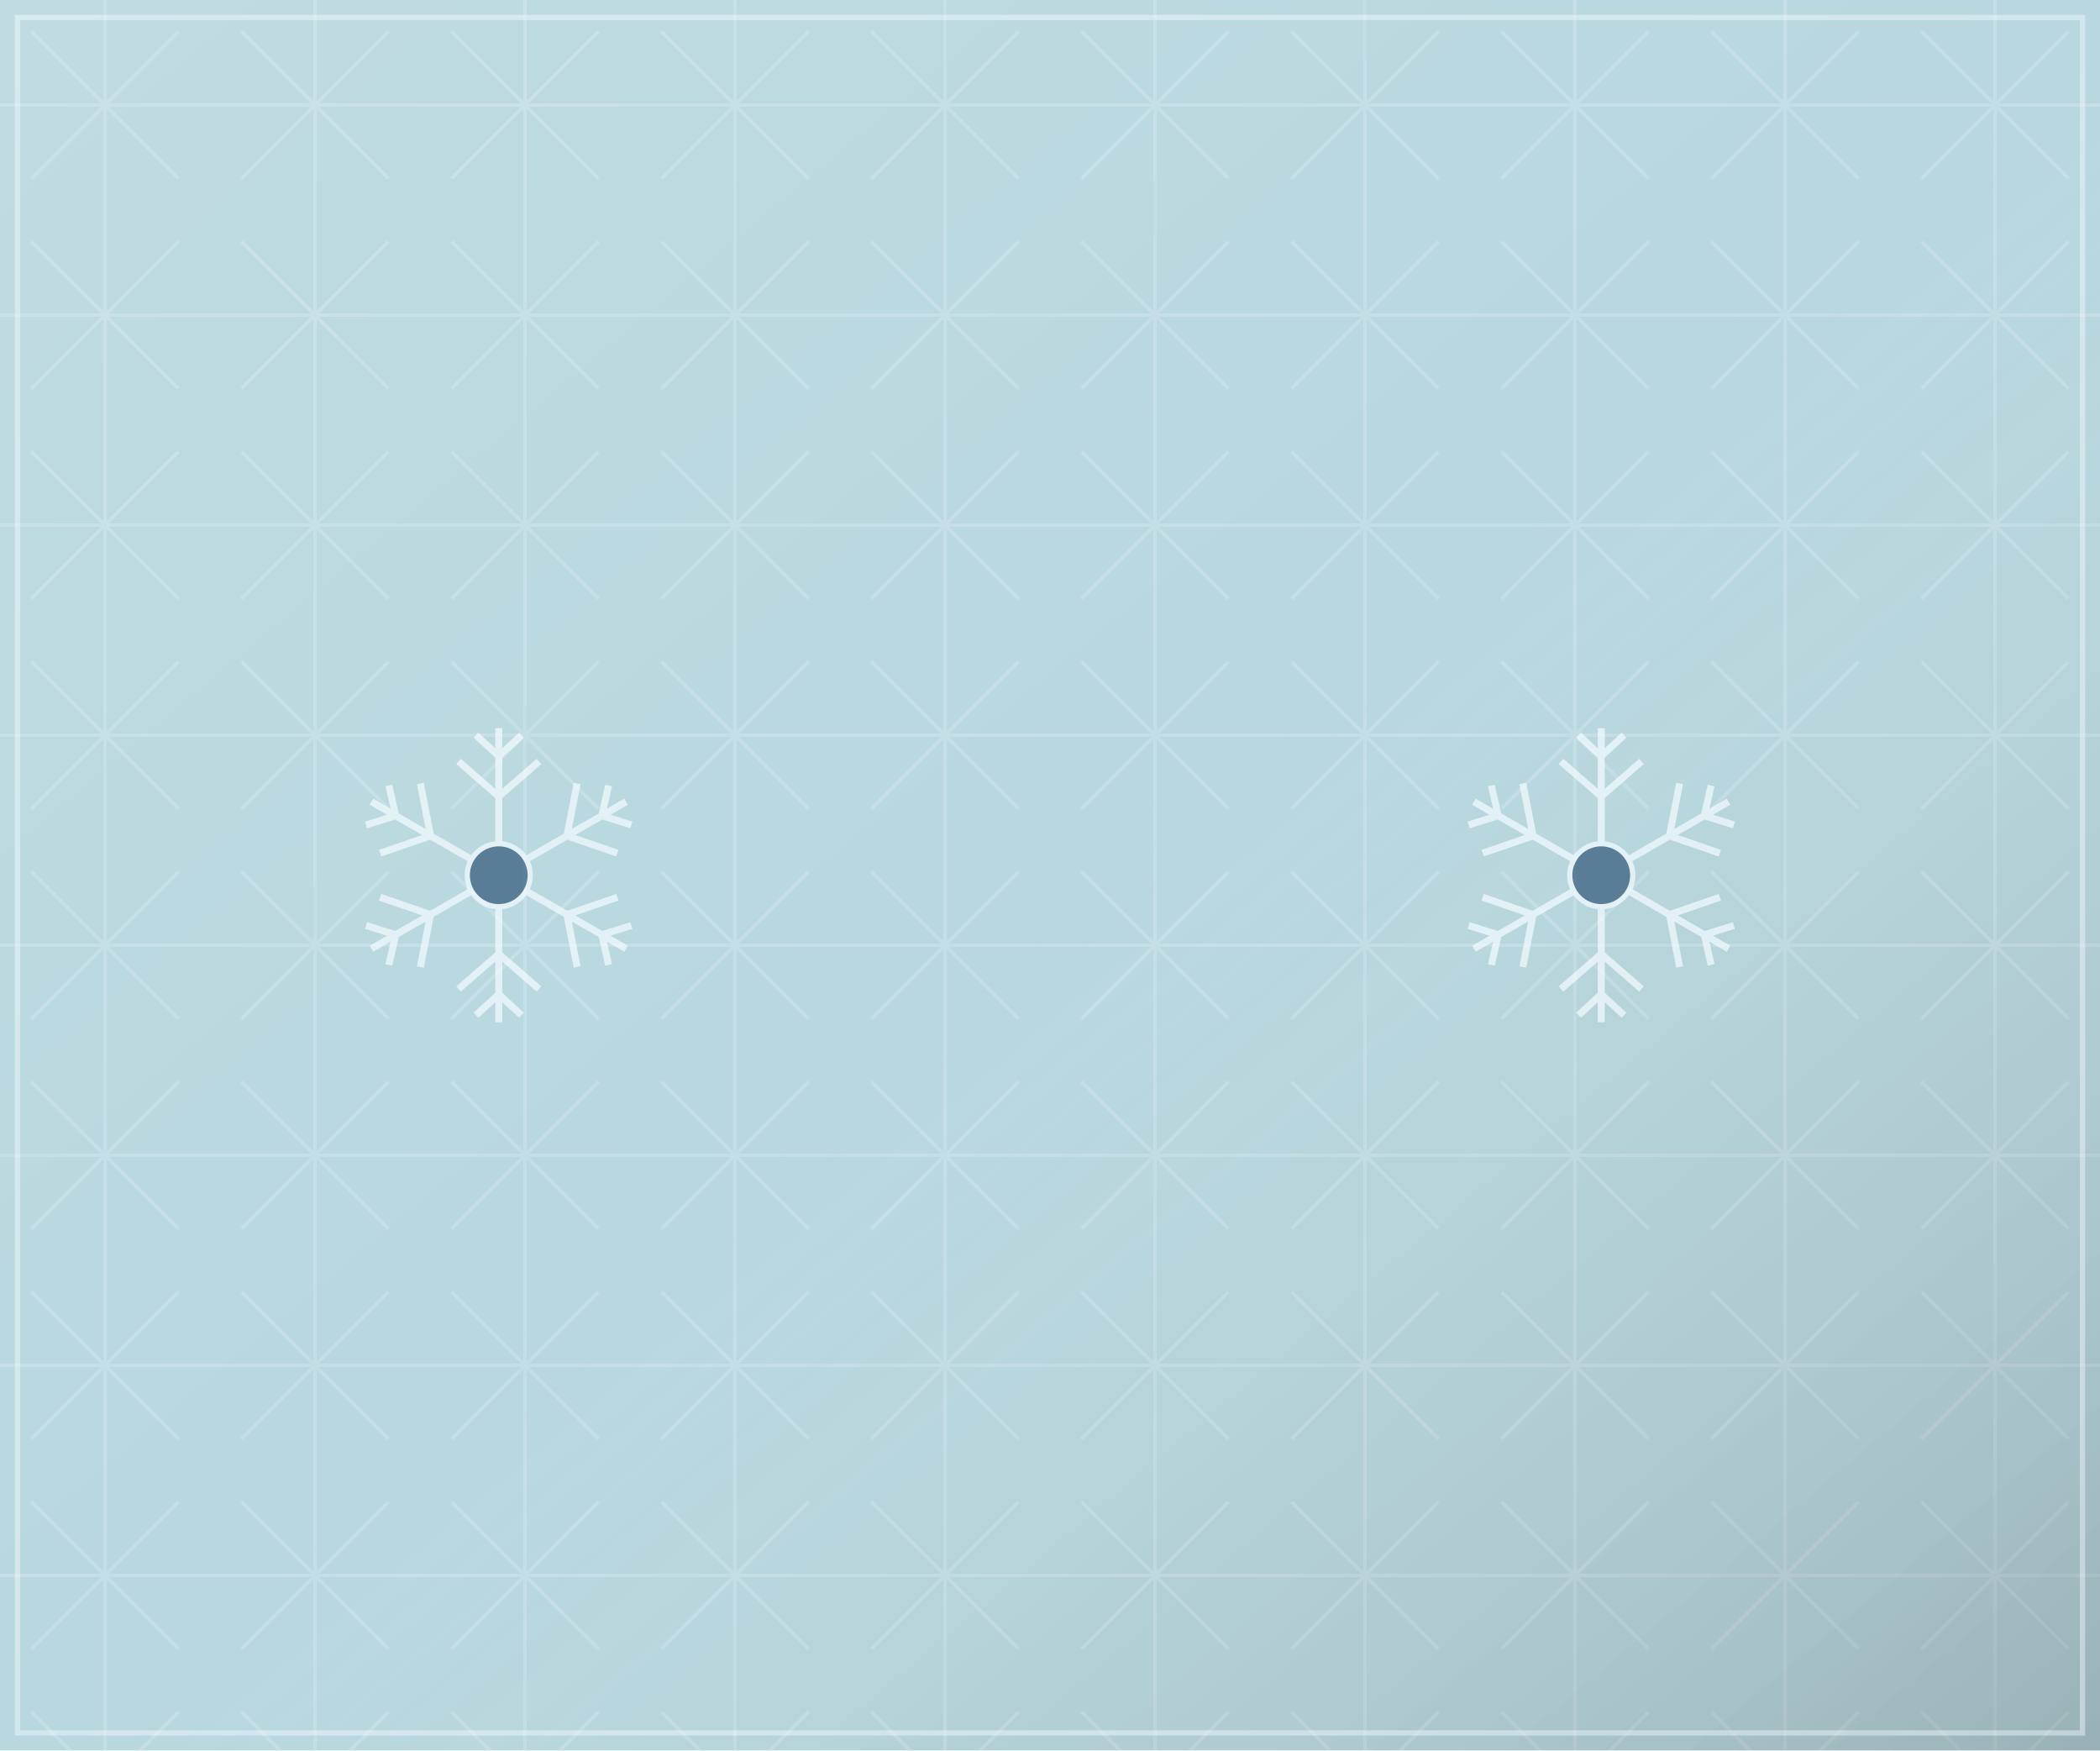
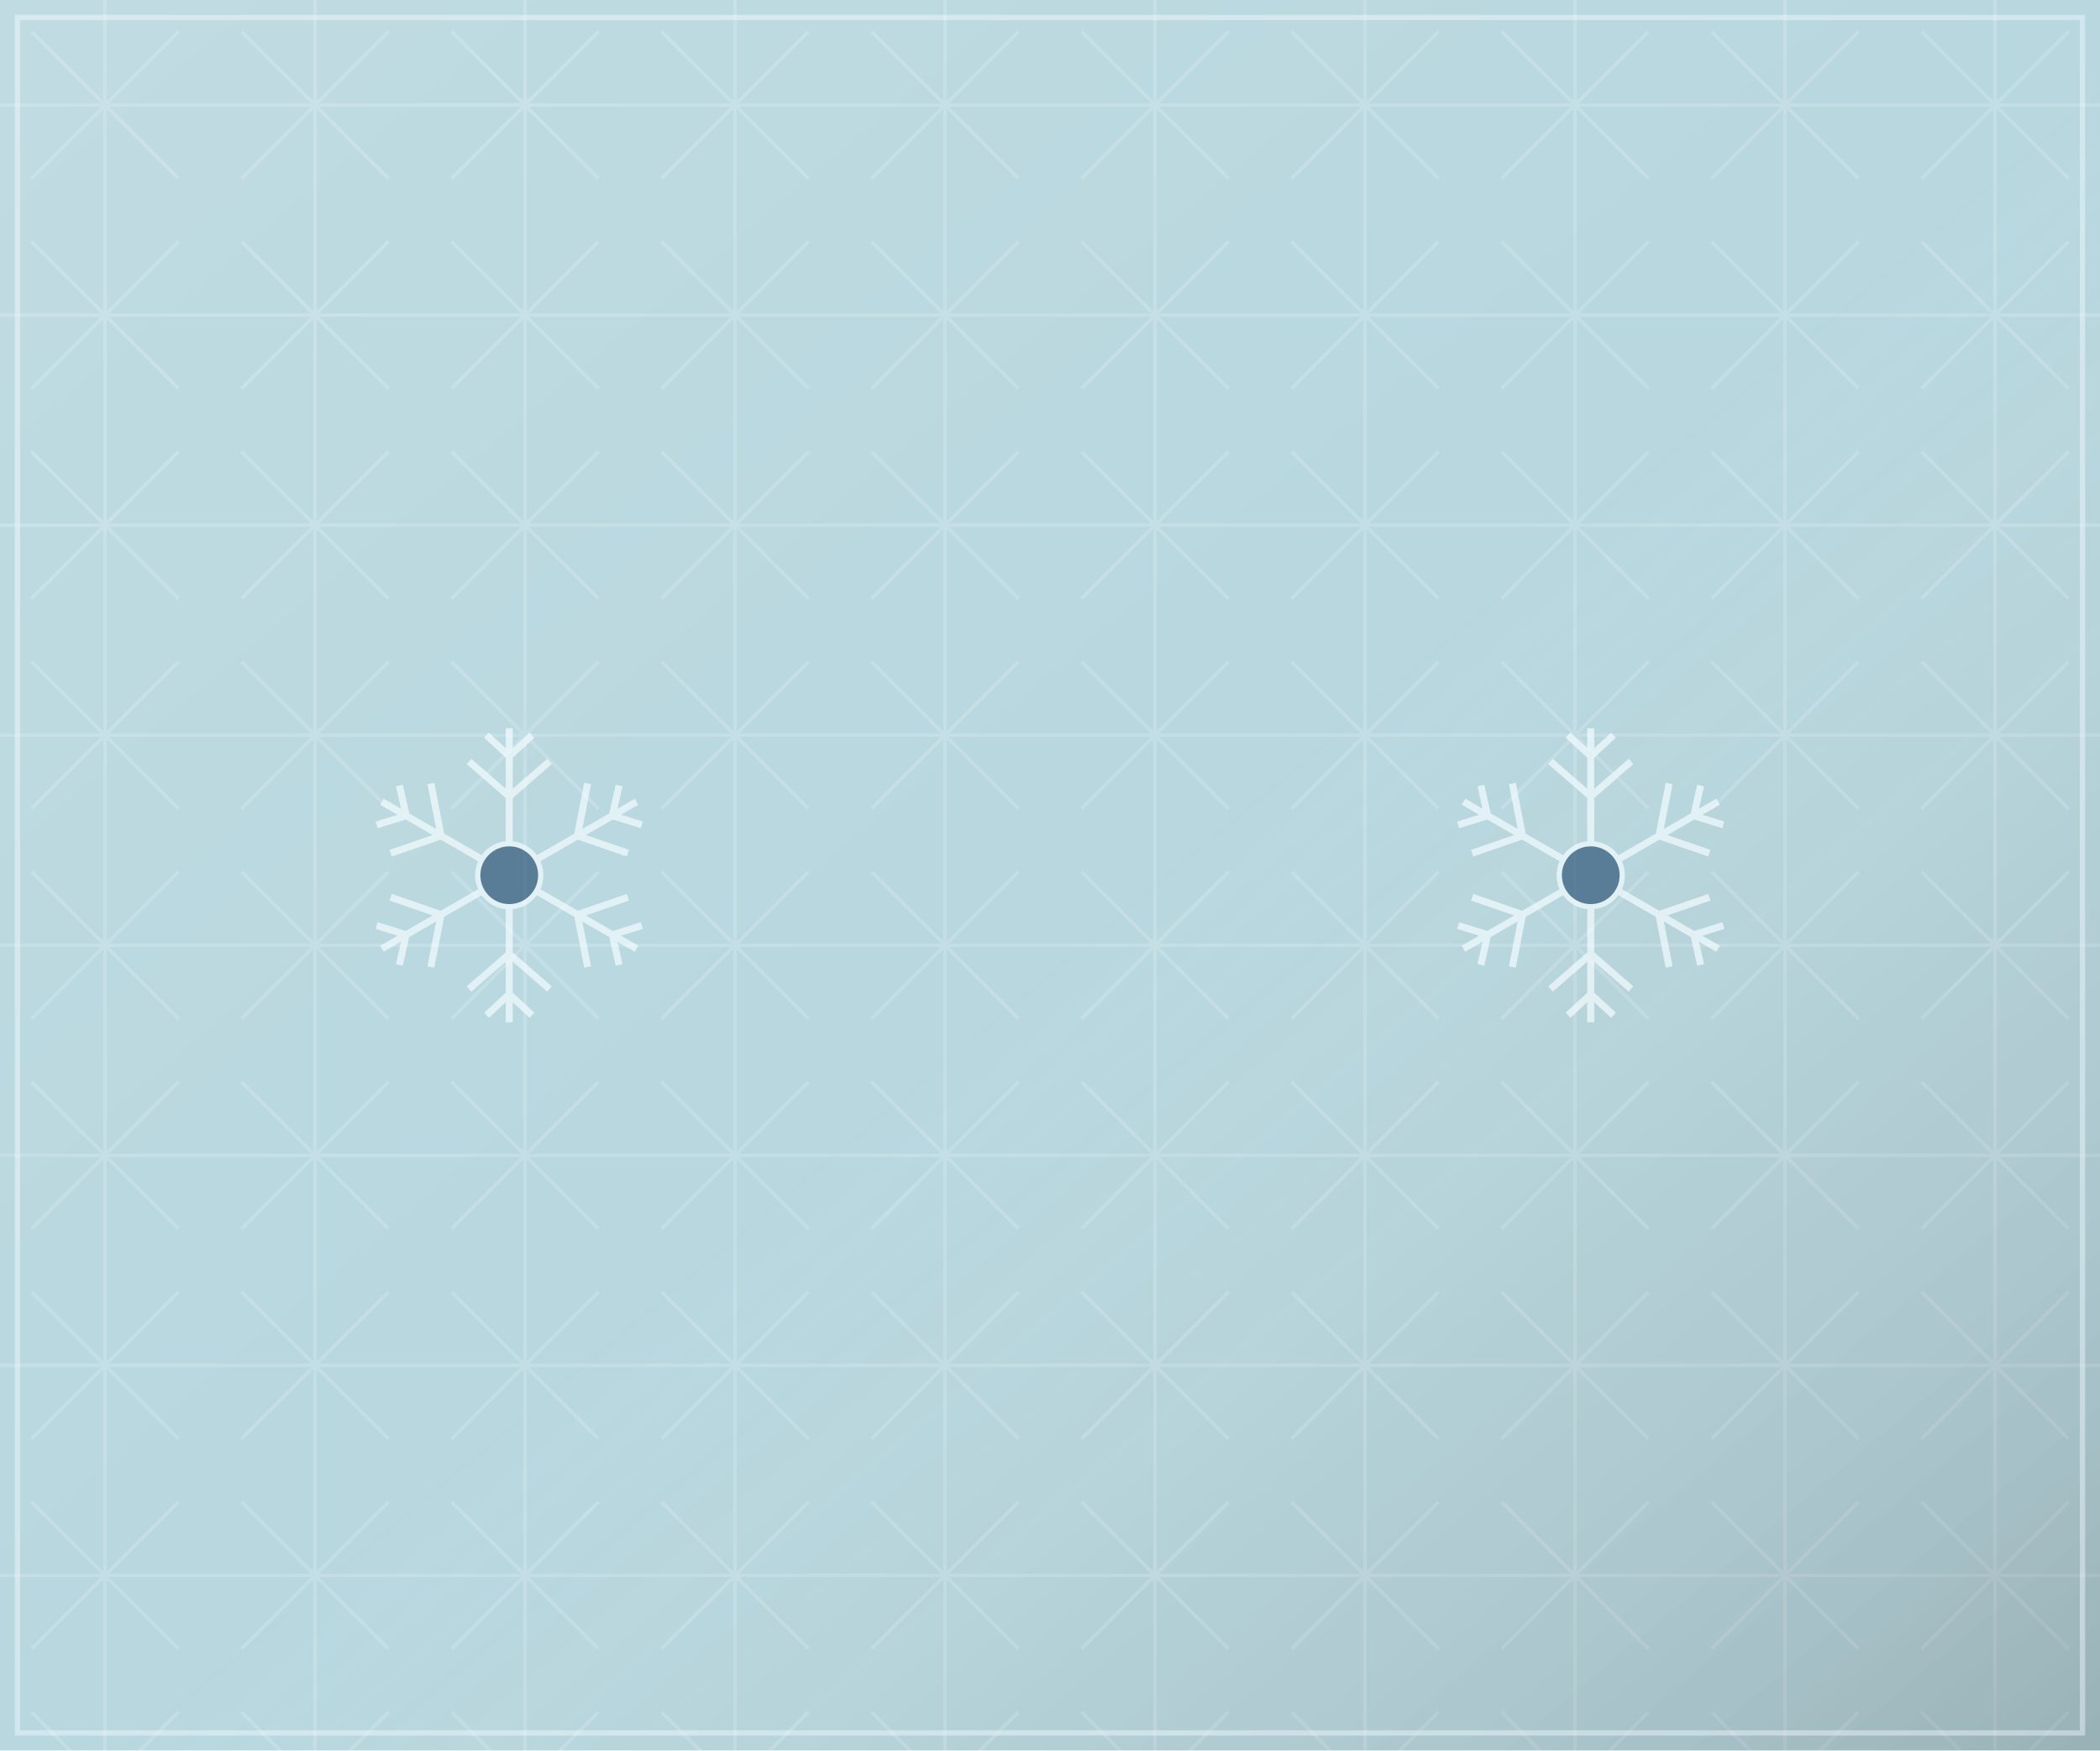
<svg xmlns="http://www.w3.org/2000/svg" viewBox="0 0 1200 1000" preserveAspectRatio="none">
  <defs>
    <pattern id="texture" width="120" height="120" patternUnits="userSpaceOnUse">
      <path d="M0 60H120M60 0V120M18 18L102 102M18 102L102 18" stroke="#f3fcff" opacity=".2" stroke-width="2" />
    </pattern>
    <linearGradient id="sheen" x2="1" y2="1">
      <stop stop-color="#fff" stop-opacity=".12" />
      <stop offset=".5" stop-color="#fff" stop-opacity="0" />
      <stop offset="1" stop-color="#000" stop-opacity=".18" />
    </linearGradient>
  </defs>
  <rect width="1200" height="1000" fill="#b8d7de" />
  <rect width="1200" height="1000" fill="url(#texture)" />
  <rect width="1200" height="1000" fill="url(#sheen)" />
  <path d="M10 10H1190V990H10Z" fill="none" stroke="#f3fcff" stroke-opacity=".45" stroke-width="3" />
-   <g transform="translate(285 500)" opacity=".7">
+   <g transform="translate(291 500)" opacity=".7">
    <g transform="rotate(0)">
      <path d="M0 0V-84M0-45L-23-65M0-45L23-65M0-68L-13-80M0-68L13-80" fill="none" stroke="#f3fcff" stroke-width="4" />
    </g>
    <g transform="rotate(60)">
      <path d="M0 0V-84M0-45L-23-65M0-45L23-65M0-68L-13-80M0-68L13-80" fill="none" stroke="#f3fcff" stroke-width="4" />
    </g>
    <g transform="rotate(120)">
      <path d="M0 0V-84M0-45L-23-65M0-45L23-65M0-68L-13-80M0-68L13-80" fill="none" stroke="#f3fcff" stroke-width="4" />
    </g>
    <g transform="rotate(180)">
      <path d="M0 0V-84M0-45L-23-65M0-45L23-65M0-68L-13-80M0-68L13-80" fill="none" stroke="#f3fcff" stroke-width="4" />
    </g>
    <g transform="rotate(240)">
      <path d="M0 0V-84M0-45L-23-65M0-45L23-65M0-68L-13-80M0-68L13-80" fill="none" stroke="#f3fcff" stroke-width="4" />
    </g>
    <g transform="rotate(300)">
      <path d="M0 0V-84M0-45L-23-65M0-45L23-65M0-68L-13-80M0-68L13-80" fill="none" stroke="#f3fcff" stroke-width="4" />
    </g>
    <circle r="18" fill="#315779" stroke="#f3fcff" stroke-width="3" />
  </g>
-   <g transform="translate(915 500)" opacity=".7">
+   <g transform="translate(909 500)" opacity=".7">
    <g transform="rotate(0)">
      <path d="M0 0V-84M0-45L-23-65M0-45L23-65M0-68L-13-80M0-68L13-80" fill="none" stroke="#f3fcff" stroke-width="4" />
    </g>
    <g transform="rotate(60)">
      <path d="M0 0V-84M0-45L-23-65M0-45L23-65M0-68L-13-80M0-68L13-80" fill="none" stroke="#f3fcff" stroke-width="4" />
    </g>
    <g transform="rotate(120)">
      <path d="M0 0V-84M0-45L-23-65M0-45L23-65M0-68L-13-80M0-68L13-80" fill="none" stroke="#f3fcff" stroke-width="4" />
    </g>
    <g transform="rotate(180)">
      <path d="M0 0V-84M0-45L-23-65M0-45L23-65M0-68L-13-80M0-68L13-80" fill="none" stroke="#f3fcff" stroke-width="4" />
    </g>
    <g transform="rotate(240)">
      <path d="M0 0V-84M0-45L-23-65M0-45L23-65M0-68L-13-80M0-68L13-80" fill="none" stroke="#f3fcff" stroke-width="4" />
    </g>
    <g transform="rotate(300)">
      <path d="M0 0V-84M0-45L-23-65M0-45L23-65M0-68L-13-80M0-68L13-80" fill="none" stroke="#f3fcff" stroke-width="4" />
    </g>
    <circle r="18" fill="#315779" stroke="#f3fcff" stroke-width="3" />
  </g>
</svg>
